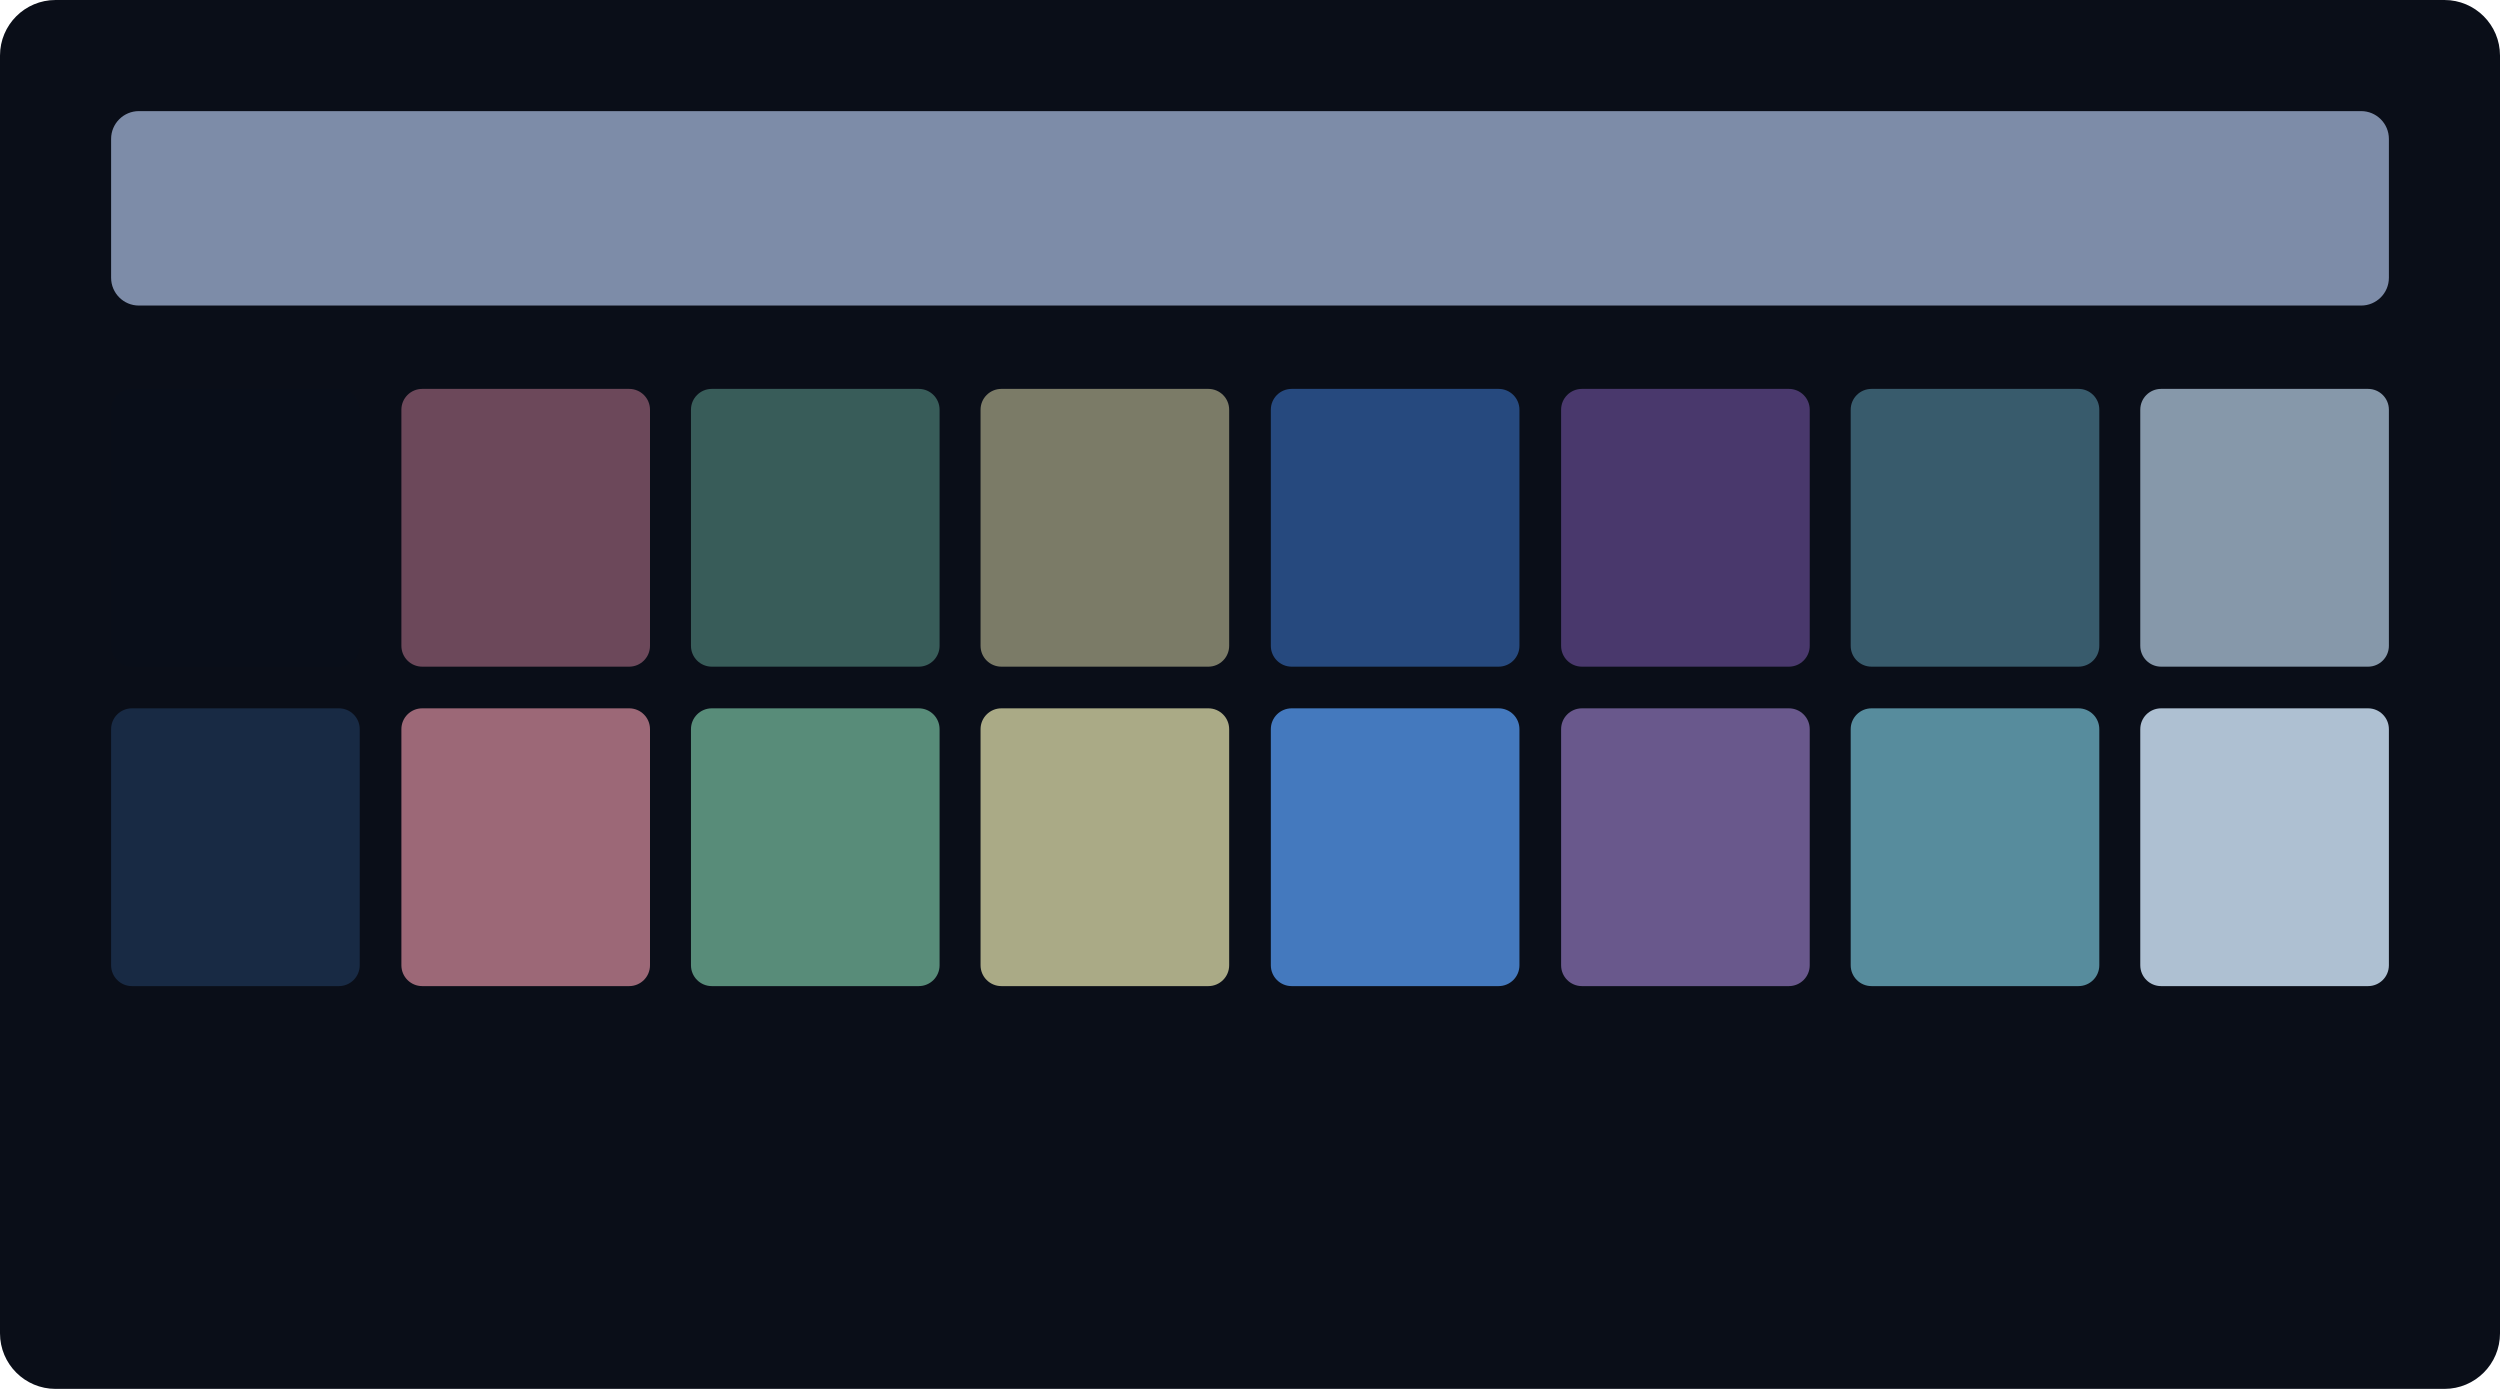
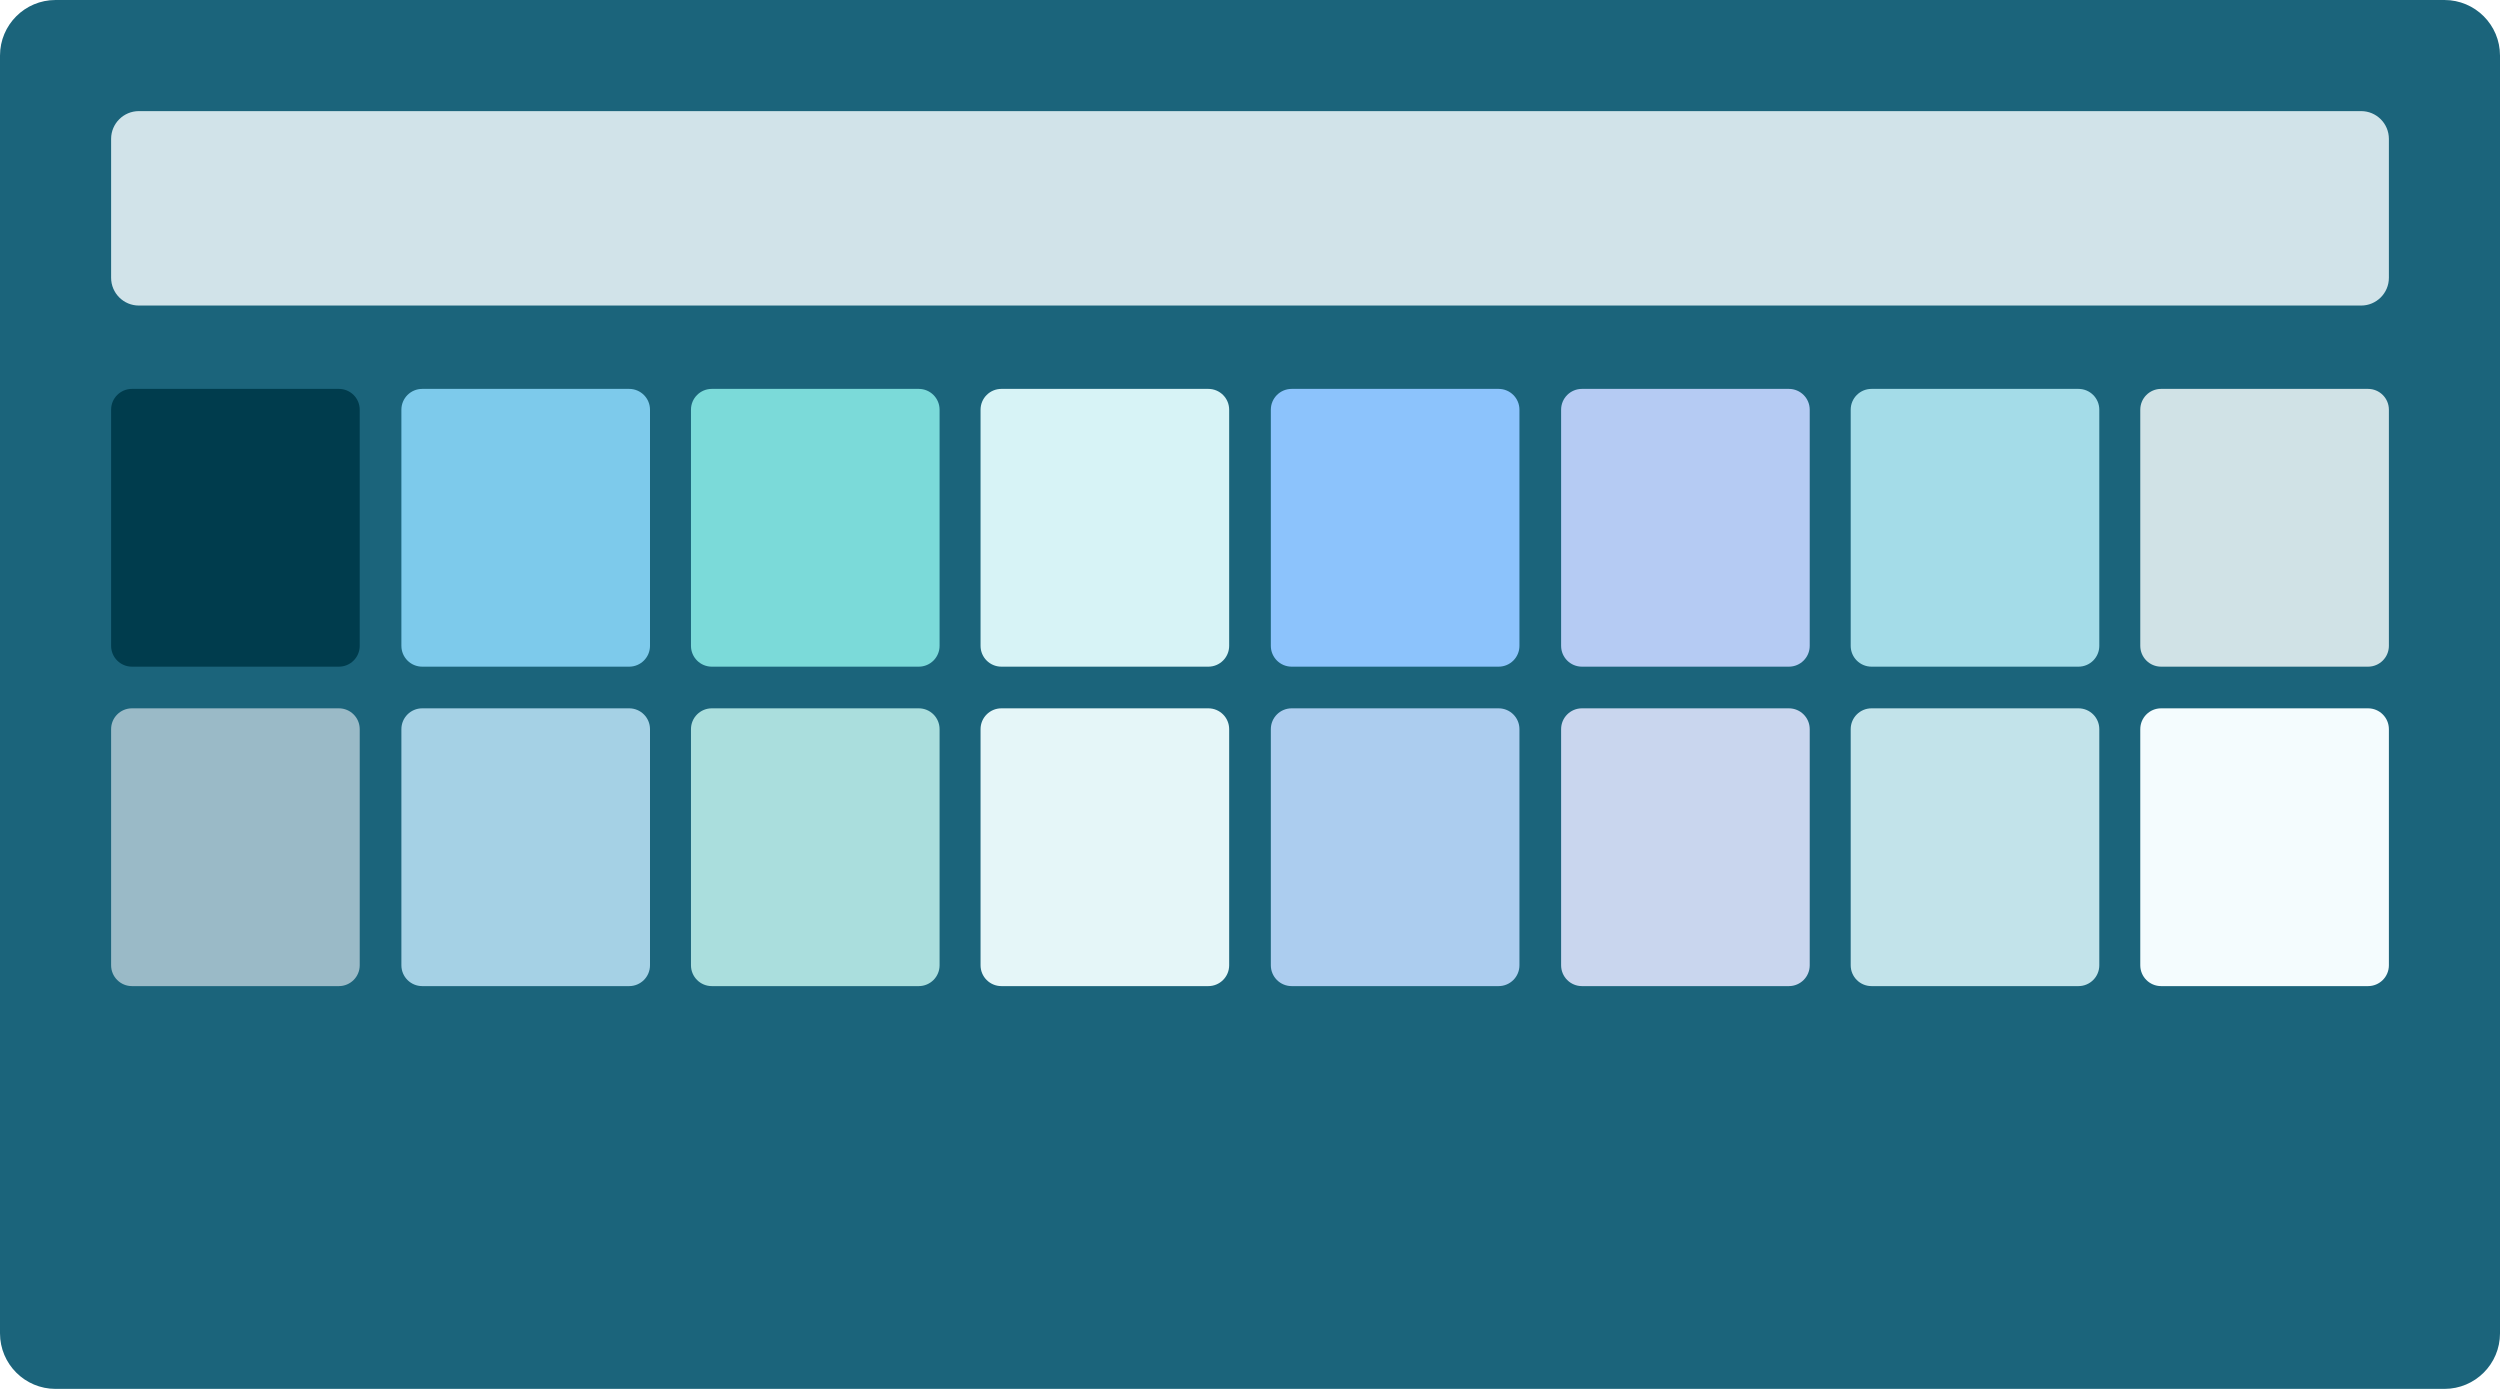
<svg xmlns="http://www.w3.org/2000/svg" width="360" height="200" viewBox="0 0 360 200">
-   <rect width="360" height="200" rx="8" fill="#0a0e18" />
-   <rect x="16" y="16" width="328" height="28" rx="4" fill="#8a9ab8" opacity="0.9" />
-   <rect x="16.0" y="56" width="35.8" height="40" rx="3" fill="#090e19" />
-   <rect x="57.8" y="56" width="35.8" height="40" rx="3" fill="#6c485a" />
-   <rect x="99.5" y="56" width="35.8" height="40" rx="3" fill="#385c59" />
-   <rect x="141.2" y="56" width="35.8" height="40" rx="3" fill="#7b7b67" />
-   <rect x="183.0" y="56" width="35.8" height="40" rx="3" fill="#26497e" />
-   <rect x="224.8" y="56" width="35.8" height="40" rx="3" fill="#49386c" />
-   <rect x="266.5" y="56" width="35.8" height="40" rx="3" fill="#385b6c" />
-   <rect x="308.2" y="56" width="35.8" height="40" rx="3" fill="#8698aa" />
-   <rect x="16.0" y="102" width="35.8" height="40" rx="3" fill="#182a44" />
-   <rect x="57.8" y="102" width="35.8" height="40" rx="3" fill="#9c6877" />
-   <rect x="99.5" y="102" width="35.8" height="40" rx="3" fill="#588c79" />
-   <rect x="141.2" y="102" width="35.8" height="40" rx="3" fill="#aaaa86" />
-   <rect x="183.0" y="102" width="35.8" height="40" rx="3" fill="#4479be" />
-   <rect x="224.8" y="102" width="35.8" height="40" rx="3" fill="#69588c" />
-   <rect x="266.5" y="102" width="35.8" height="40" rx="3" fill="#578c9d" />
-   <rect x="308.2" y="102" width="35.8" height="40" rx="3" fill="#aec0d2" />
+   <rect width="360" height="200" rx="8" fill="#1b647b" />
+   <rect x="16" y="16" width="328" height="28" rx="4" fill="#e4f1f5" opacity="0.9" />
+   <rect x="16.0" y="56" width="35.8" height="40" rx="3" fill="#003c4d" />
+   <rect x="57.8" y="56" width="35.8" height="40" rx="3" fill="#7dcaeb" />
+   <rect x="99.5" y="56" width="35.8" height="40" rx="3" fill="#7bdad9" />
+   <rect x="141.2" y="56" width="35.8" height="40" rx="3" fill="#d7f3f6" />
+   <rect x="183.0" y="56" width="35.8" height="40" rx="3" fill="#8cc3fc" />
+   <rect x="224.8" y="56" width="35.8" height="40" rx="3" fill="#b5cbf3" />
+   <rect x="266.5" y="56" width="35.8" height="40" rx="3" fill="#a4dce8" />
+   <rect x="308.2" y="56" width="35.8" height="40" rx="3" fill="#d0e2e6" />
+   <rect x="16.0" y="102" width="35.8" height="40" rx="3" fill="#9abac7" />
+   <rect x="57.8" y="102" width="35.8" height="40" rx="3" fill="#a5d1e5" />
+   <rect x="99.5" y="102" width="35.8" height="40" rx="3" fill="#aadedd" />
+   <rect x="141.2" y="102" width="35.8" height="40" rx="3" fill="#e5f6f8" />
+   <rect x="183.0" y="102" width="35.8" height="40" rx="3" fill="#accdef" />
+   <rect x="224.8" y="102" width="35.8" height="40" rx="3" fill="#c9d6ee" />
+   <rect x="266.5" y="102" width="35.8" height="40" rx="3" fill="#c2e3ea" />
+   <rect x="308.2" y="102" width="35.8" height="40" rx="3" fill="#f4fcfe" />
</svg>
